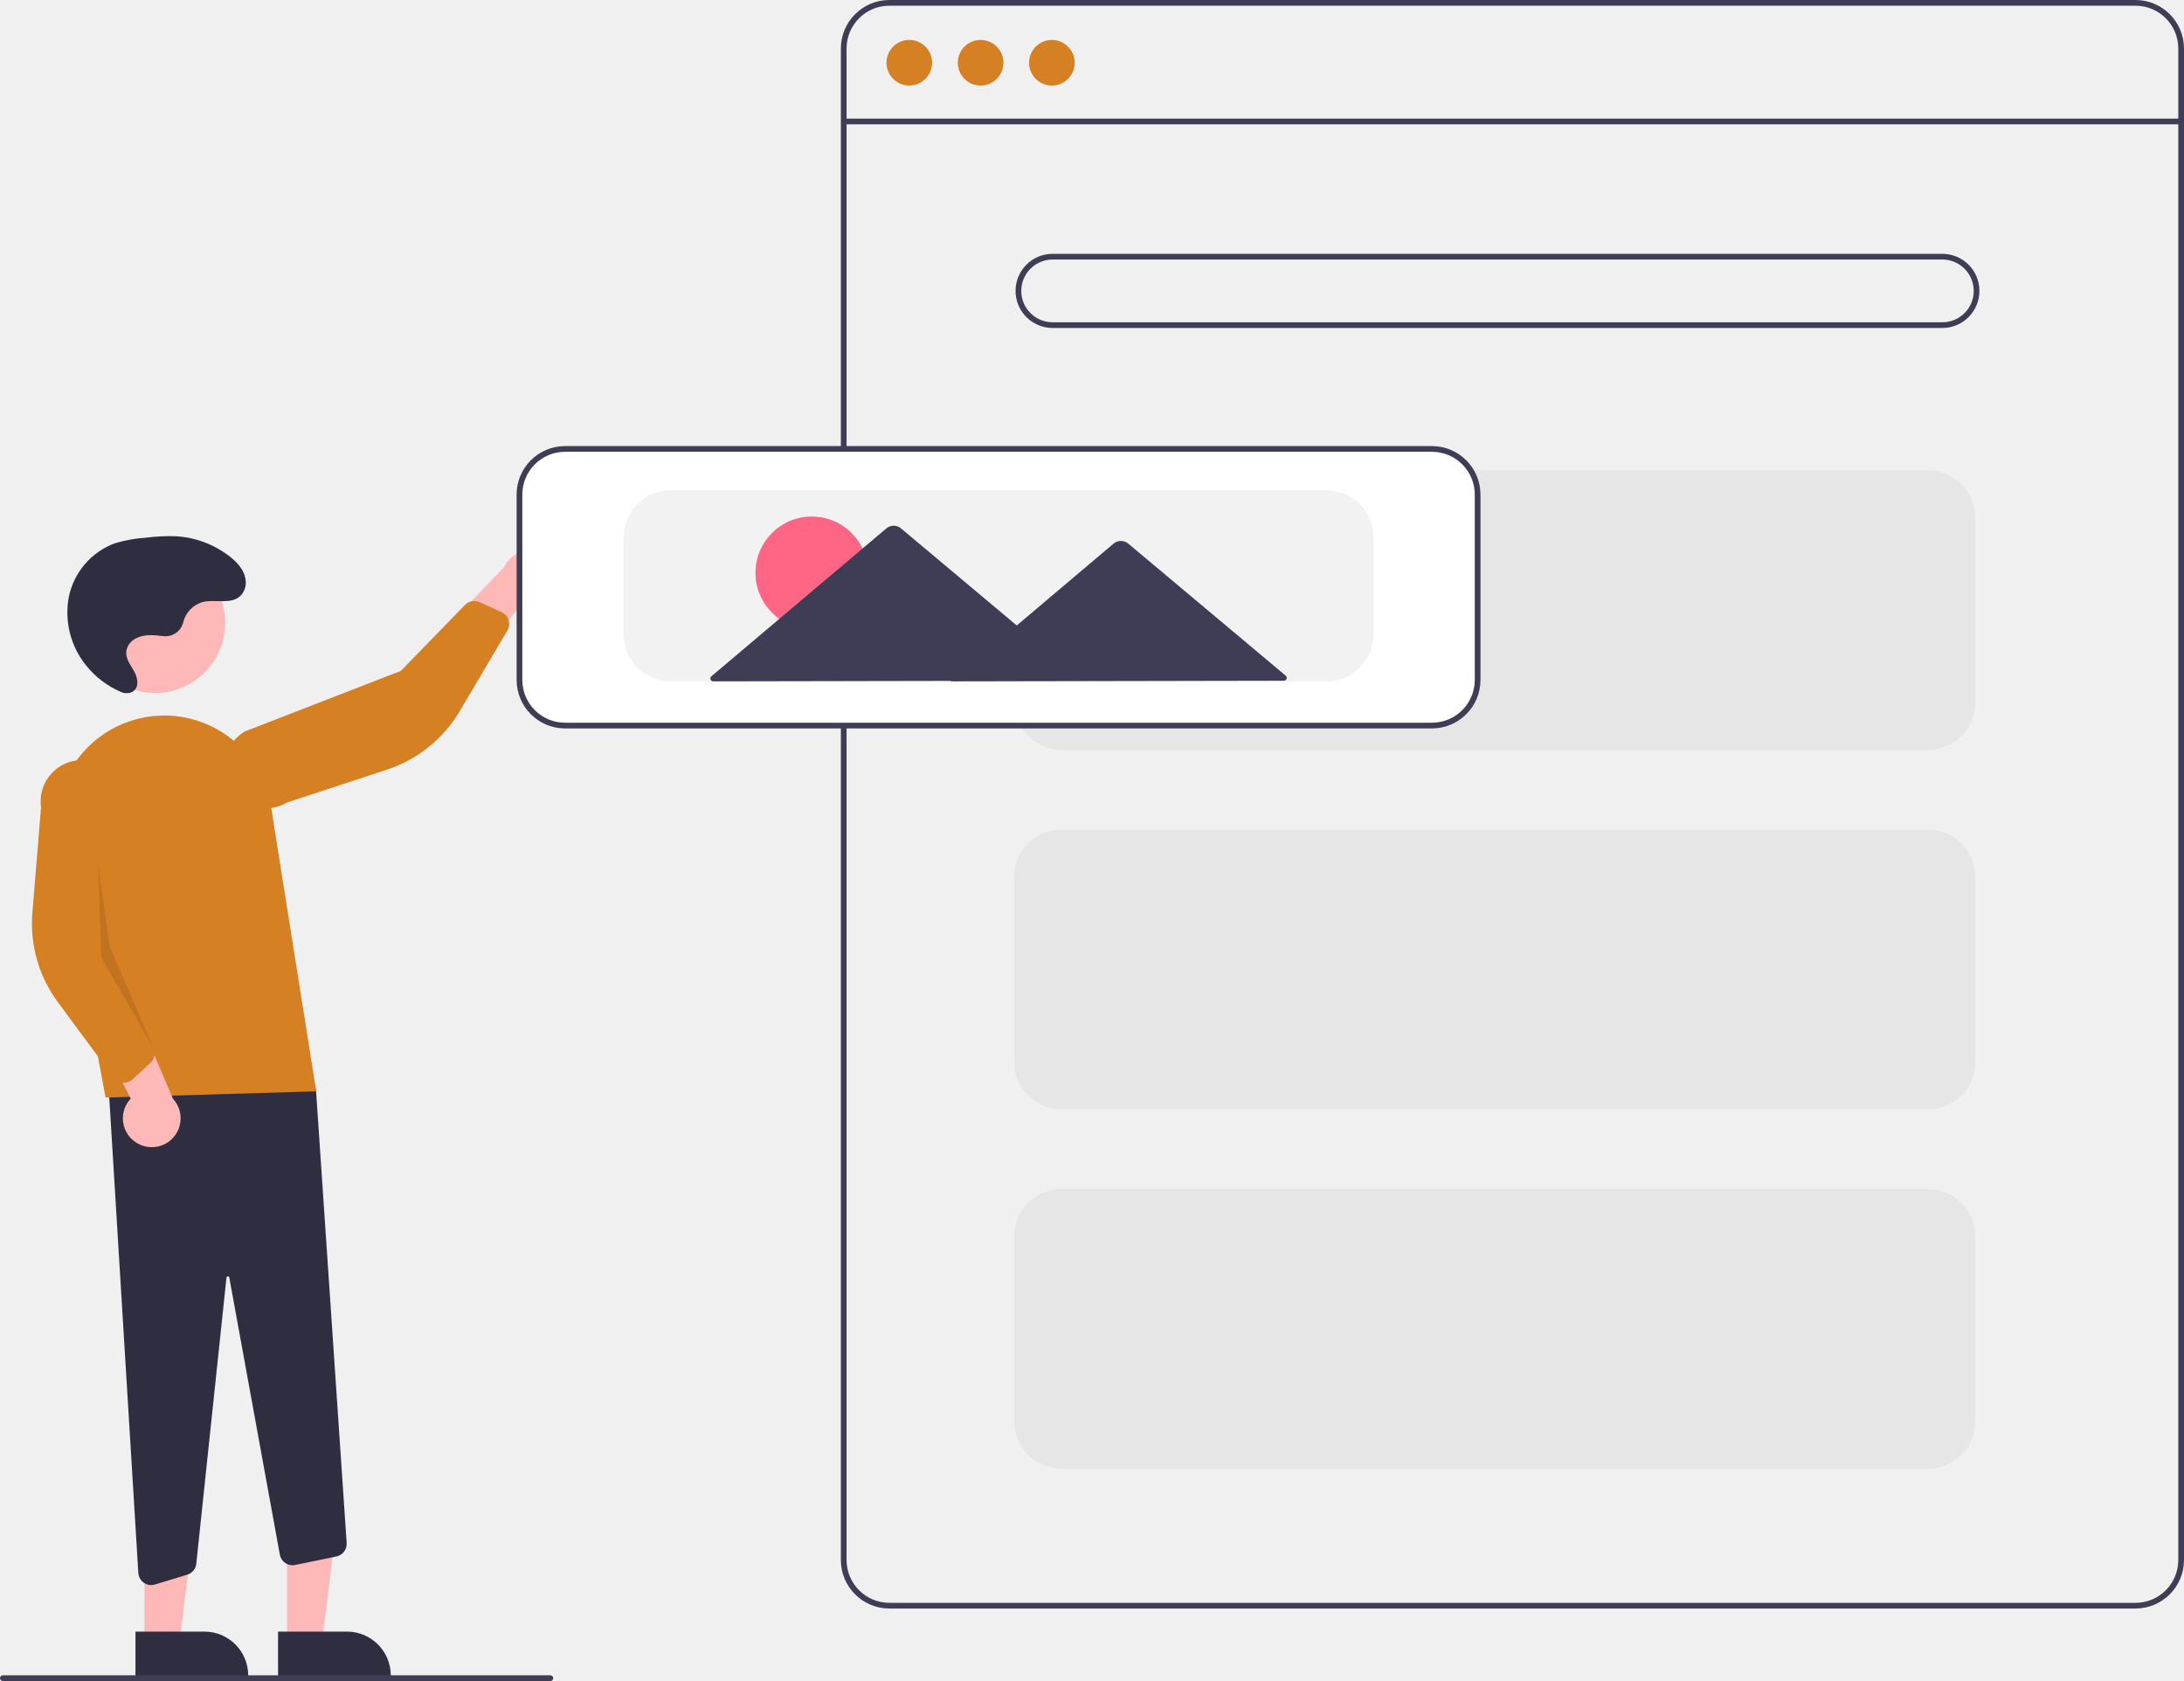
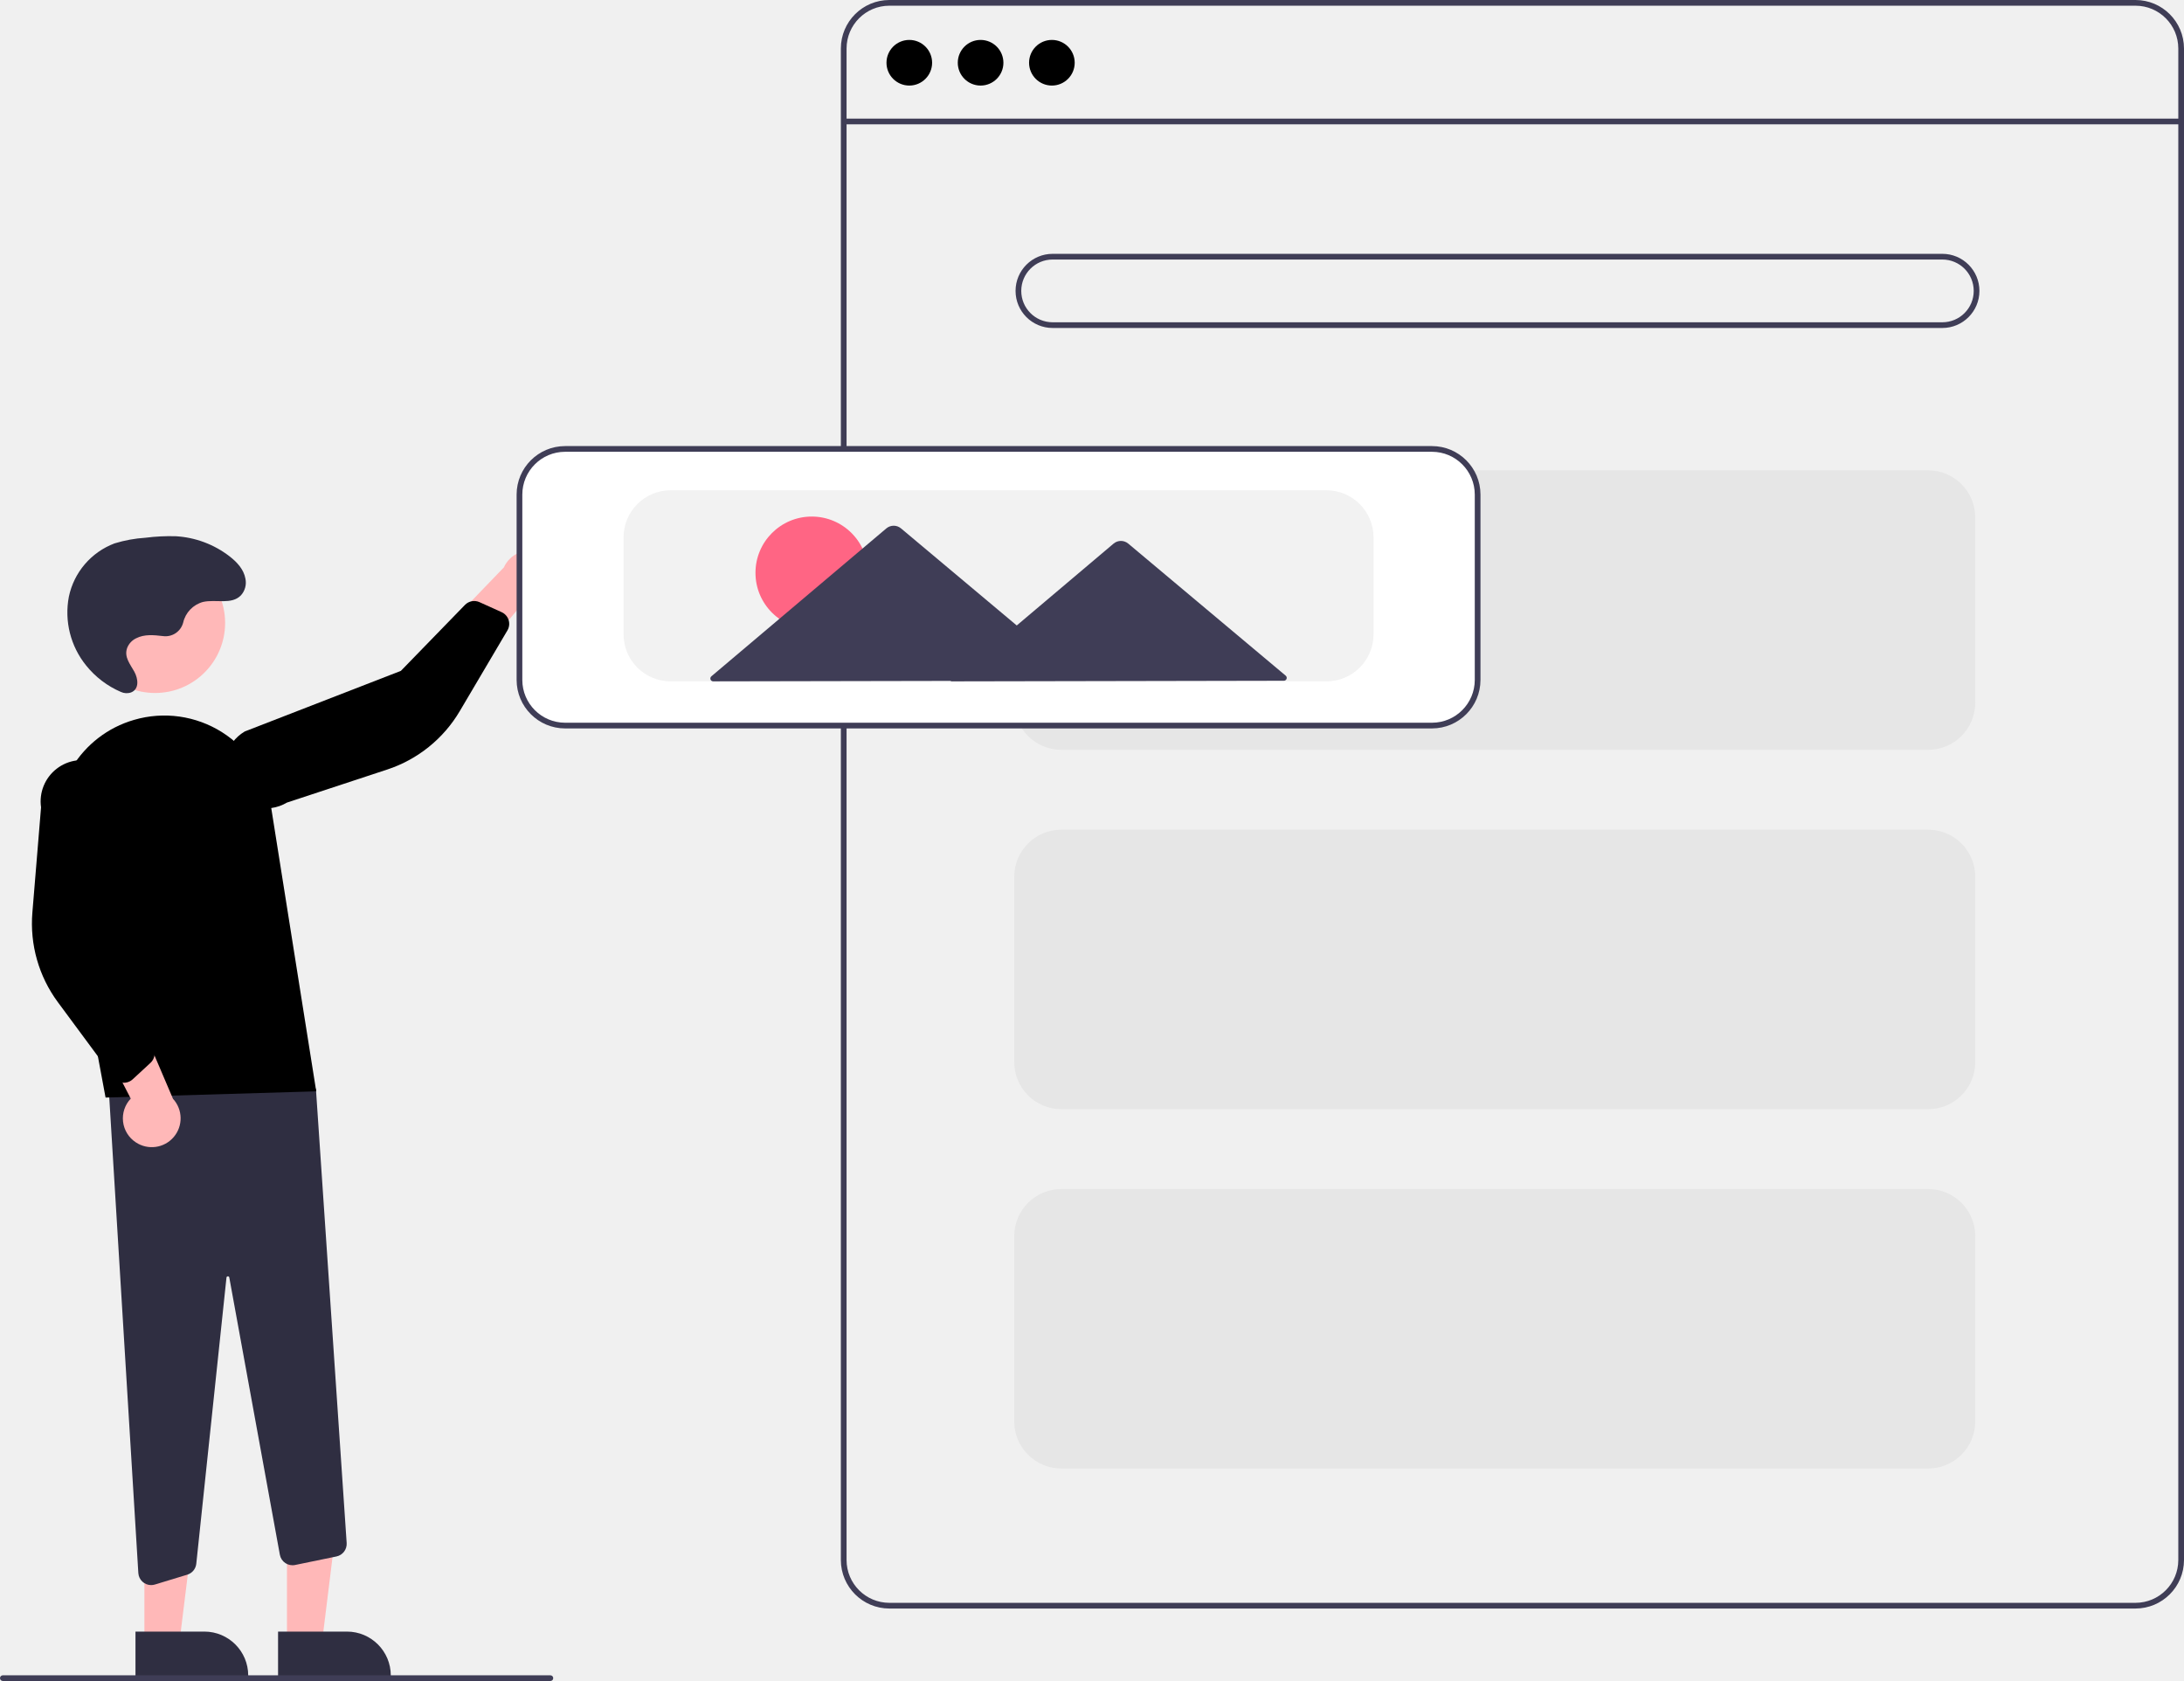
<svg xmlns="http://www.w3.org/2000/svg" id="e7518008-444d-481c-8895-28f7a8311917" data-name="Layer 1" width="765.866" height="589.409" viewBox="0 0 765.866 589.409">
  <polygon points="100.636 576.086 112.895 576.086 118.728 528.798 100.633 528.799 100.636 576.086" fill="#ffb8b8" />
  <path d="M314.575,726.379l24.144-.001h.001a15.386,15.386,0,0,1,15.386,15.386v.5l-39.531.001Z" transform="translate(-217.0669 -154.2953)" fill="#2f2e41" />
  <polygon points="50.636 576.086 62.895 576.086 68.728 528.798 50.633 528.799 50.636 576.086" fill="#ffb8b8" />
  <path d="M264.575,726.379l24.144-.001h.001a15.386,15.386,0,0,1,15.386,15.386v.5l-39.531.001Z" transform="translate(-217.0669 -154.2953)" fill="#2f2e41" />
  <path d="M270.061,710.079a4.505,4.505,0,0,1-4.484-4.228L254.709,528.124l73.138,7.892,10.785,159.312a4.516,4.516,0,0,1-3.582,4.712l-14.511,2.989a4.5,4.5,0,0,1-5.335-3.6l-17.731-97.199a.469.469,0,0,0-.51-.409.48.48,0,0,0-.479.447L285.898,702.595a4.493,4.493,0,0,1-3.166,3.833l-11.354,3.454A4.526,4.526,0,0,1,270.061,710.079Z" transform="translate(-217.0669 -154.2953)" fill="#2f2e41" />
  <circle cx="54.38" cy="218.424" r="24.561" fill="#ffb8b8" />
-   <path d="M254.086,539.135l-16.591-89.172a37.743,37.743,0,0,1,26.601-43.262h0A37.857,37.857,0,0,1,312.101,437.101l15.858,99.851Z" transform="translate(-217.0669 -154.2953)" fill="#d68024" />
+   <path d="M254.086,539.135l-16.591-89.172a37.743,37.743,0,0,1,26.601-43.262h0A37.857,37.857,0,0,1,312.101,437.101l15.858,99.851Z" transform="translate(-217.0669 -154.2953)" class="illustrationPrimary" />
  <path d="M264.667,554.818a10.056,10.056,0,0,1-1.747-15.32l-16.396-31.751,18.465,1.97,12.739,29.849a10.11,10.11,0,0,1-13.061,15.251Z" transform="translate(-217.0669 -154.2953)" fill="#ffb8b8" />
-   <path d="M260.105,533.921a4.505,4.505,0,0,1-3.195-1.804L237.358,505.685a46.373,46.373,0,0,1-8.938-31.397l3.041-36.912a14.497,14.497,0,1,1,28.727-3.919l-1.779,58.72,12.537,29.718a4.515,4.515,0,0,1-1.092,5.054l-6.273,5.797a4.506,4.506,0,0,1-2.426,1.151A4.455,4.455,0,0,1,260.105,533.921Z" transform="translate(-217.0669 -154.2953)" fill="#d68024" />
+   <path d="M260.105,533.921a4.505,4.505,0,0,1-3.195-1.804L237.358,505.685a46.373,46.373,0,0,1-8.938-31.397l3.041-36.912a14.497,14.497,0,1,1,28.727-3.919l-1.779,58.72,12.537,29.718a4.515,4.515,0,0,1-1.092,5.054l-6.273,5.797a4.506,4.506,0,0,1-2.426,1.151A4.455,4.455,0,0,1,260.105,533.921Z" transform="translate(-217.0669 -154.2953)" class="illustrationPrimary" />
  <path d="M412.887,359.337a10.056,10.056,0,0,1-13.426,7.582l-22.846,27.478-5.385-17.772,22.52-23.369a10.11,10.11,0,0,1,19.137,6.081Z" transform="translate(-217.0669 -154.2953)" fill="#ffb8b8" />
-   <path d="M395.423,371.685a4.505,4.505,0,0,1-.415,3.646l-16.717,28.31a46.373,46.373,0,0,1-25.427,20.472l-35.177,11.592A14.497,14.497,0,1,1,302.877,410.778l54.766-21.257,22.478-23.132a4.515,4.515,0,0,1,5.08-.965l7.784,3.517a4.506,4.506,0,0,1,2.006,1.786A4.454,4.454,0,0,1,395.423,371.685Z" transform="translate(-217.0669 -154.2953)" fill="#d68024" />
+   <path d="M395.423,371.685a4.505,4.505,0,0,1-.415,3.646l-16.717,28.31a46.373,46.373,0,0,1-25.427,20.472l-35.177,11.592A14.497,14.497,0,1,1,302.877,410.778l54.766-21.257,22.478-23.132a4.515,4.515,0,0,1,5.08-.965l7.784,3.517a4.506,4.506,0,0,1,2.006,1.786A4.454,4.454,0,0,1,395.423,371.685Z" transform="translate(-217.0669 -154.2953)" class="illustrationPrimary" />
  <polygon points="34.459 303.589 35.459 335.589 53.88 367.6 38.498 331.926 34.459 303.589" opacity="0.1" />
  <path d="M274.261,377.335a6.423,6.423,0,0,0,7.031-4.702,9.764,9.764,0,0,1,6.951-7.274c4.505-1.03,10.012,1.091,13.314-2.322a6.638,6.638,0,0,0,1.575-5.842c-.608-3.317-2.981-5.823-5.563-7.828a34.062,34.062,0,0,0-18.866-7.051,67.677,67.677,0,0,0-10.621.528,47.009,47.009,0,0,0-10.864,1.985,25.576,25.576,0,0,0-16.002,18.68,29.528,29.528,0,0,0,6.057,24.13,31.702,31.702,0,0,0,12.161,9.259,4.744,4.744,0,0,0,3.606.183c2.957-1.176,2.474-4.839,1.126-7.283-1.443-2.615-3.663-5.146-2.503-8.329a6.302,6.302,0,0,1,3.127-3.366c2.94-1.499,6.228-1.145,9.389-.78Z" transform="translate(-217.0669 -154.2953)" fill="#2f2e41" />
  <path d="M965.933,718.295h-437a17.019,17.019,0,0,1-17-17v-530a17.019,17.019,0,0,1,17-17h437a17.019,17.019,0,0,1,17,17v530A17.019,17.019,0,0,1,965.933,718.295Zm-437-562a15.017,15.017,0,0,0-15,15v530a15.017,15.017,0,0,0,15,15h437a15.017,15.017,0,0,0,15-15v-530a15.017,15.017,0,0,0-15-15Z" transform="translate(-217.0669 -154.2953)" fill="#3f3d56" />
  <rect x="295.866" y="41.59" width="469" height="2" fill="#3f3d56" />
-   <circle cx="318.866" cy="22" r="8" fill="#d68024" />
-   <circle cx="343.866" cy="22" r="8" fill="#d68024" />
-   <circle cx="368.866" cy="22" r="8" fill="#d68024" />
+   <circle cx="318.866" cy="22" r="8" class="illustrationPrimary" />
+   <circle cx="343.866" cy="22" r="8" class="illustrationPrimary" />
+   <circle cx="368.866" cy="22" r="8" class="illustrationPrimary" />
  <path d="M898.193,269.295h-312a13,13,0,0,1,0-26h312a13,13,0,0,1,0,26Zm-312-24a11,11,0,0,0,0,22h312a11,11,0,0,0,0-22Z" transform="translate(-217.0669 -154.2953)" fill="#3f3d56" />
  <path d="M893.229,417.205h-304a16.519,16.519,0,0,1-16.5-16.5v-65a16.519,16.519,0,0,1,16.5-16.5h304a16.519,16.519,0,0,1,16.5,16.5v65A16.519,16.519,0,0,1,893.229,417.205Z" transform="translate(-217.0669 -154.2953)" fill="#e6e6e6" />
  <path d="M893.229,543.205h-304a16.519,16.519,0,0,1-16.5-16.5v-65a16.519,16.519,0,0,1,16.5-16.5h304a16.519,16.519,0,0,1,16.5,16.5v65A16.519,16.519,0,0,1,893.229,543.205Z" transform="translate(-217.0669 -154.2953)" fill="#e6e6e6" />
  <path d="M893.229,669.205h-304a16.519,16.519,0,0,1-16.5-16.5v-65a16.519,16.519,0,0,1,16.5-16.5h304a16.519,16.519,0,0,1,16.5,16.5v65A16.519,16.519,0,0,1,893.229,669.205Z" transform="translate(-217.0669 -154.2953)" fill="#e6e6e6" />
  <path d="M719.229,409.205h-304a16.519,16.519,0,0,1-16.5-16.5v-65a16.519,16.519,0,0,1,16.5-16.5h304a16.519,16.519,0,0,1,16.5,16.5v65A16.519,16.519,0,0,1,719.229,409.205Z" transform="translate(-217.0669 -154.2953)" fill="#fff" />
  <path d="M719.228,409.705h-304a17.019,17.019,0,0,1-17-17v-65a17.019,17.019,0,0,1,17-17h304a17.019,17.019,0,0,1,17,17v65A17.019,17.019,0,0,1,719.228,409.705Zm-304-97a15.017,15.017,0,0,0-15,15v65a15.017,15.017,0,0,0,15,15h304a15.017,15.017,0,0,0,15-15v-65a15.017,15.017,0,0,0-15-15Z" transform="translate(-217.0669 -154.2953)" fill="#3f3d56" />
  <path d="M682.228,393.205h-230a16.519,16.519,0,0,1-16.5-16.5v-34a16.519,16.519,0,0,1,16.5-16.5h230a16.519,16.519,0,0,1,16.5,16.5v34A16.519,16.519,0,0,1,682.228,393.205Z" transform="translate(-217.0669 -154.2953)" fill="#f2f2f2" />
  <circle cx="284.656" cy="200.852" r="19.732" fill="#ff6584" />
  <path d="M667.935,391.213l-27.853-23.36-27.372-22.956a4,4,0,0,0-5.153.01L580.275,367.969l-6.664,5.633-10.048-8.427L533.026,339.564a4,4,0,0,0-5.152.01l-30.438,25.728-30.917,26.133a1,1,0,0,0,.647,1.764l63.387-.122,20.064-.039-.196.166,59.808-.115,57.067-.11A1.0 1,0,0,0,667.935,391.213Z" transform="translate(-217.0669 -154.2953)" fill="#3f3d56" />
  <path d="M410.067,743.705h-192a1,1,0,1,1,0-2h192a1,1,0,0,1,0,2Z" transform="translate(-217.0669 -154.2953)" fill="#3f3d56" />
</svg>
